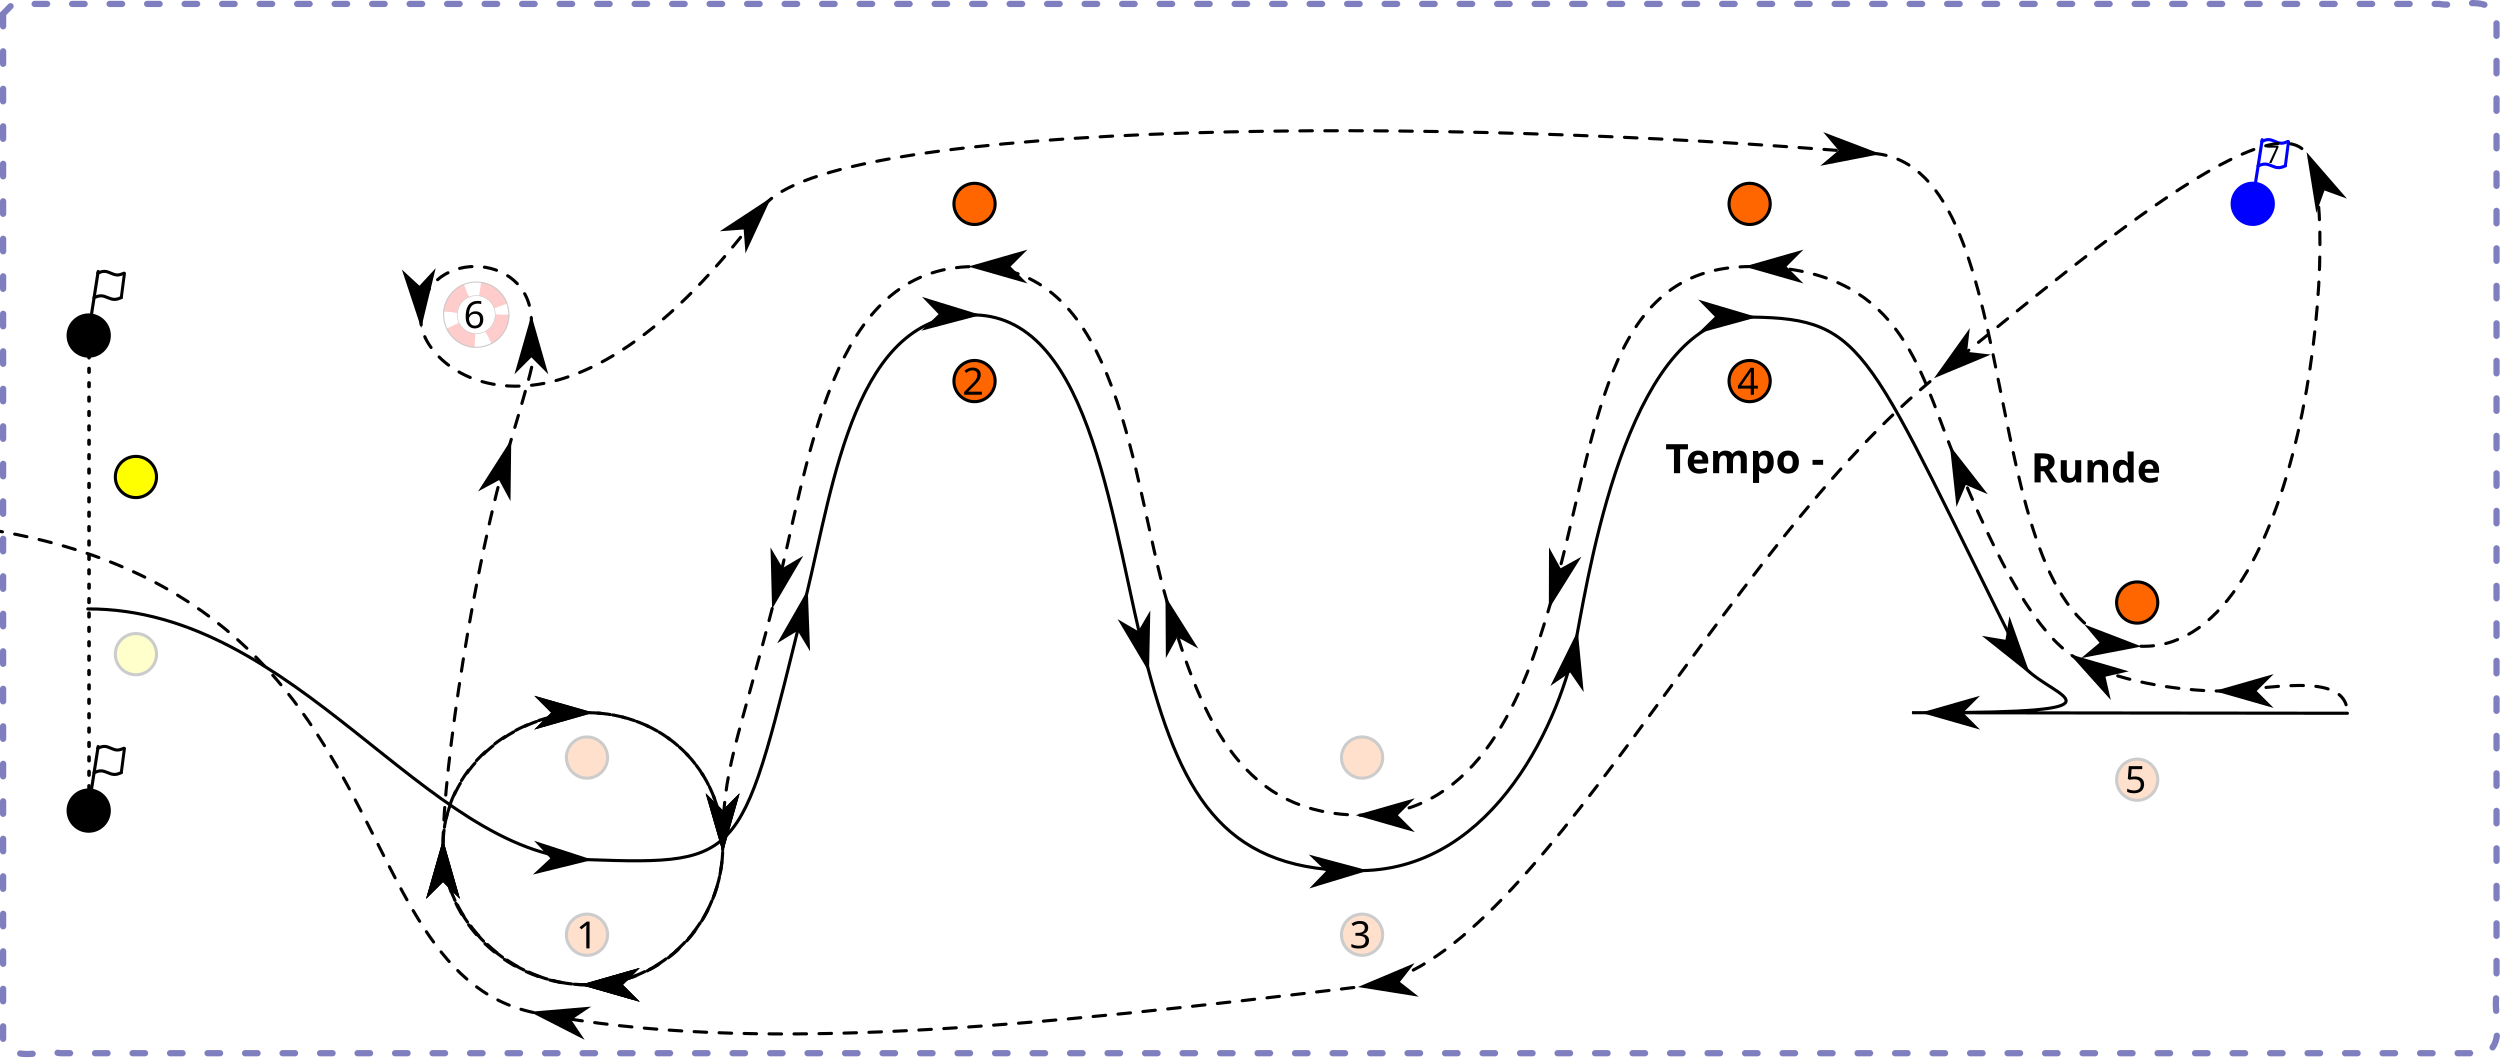
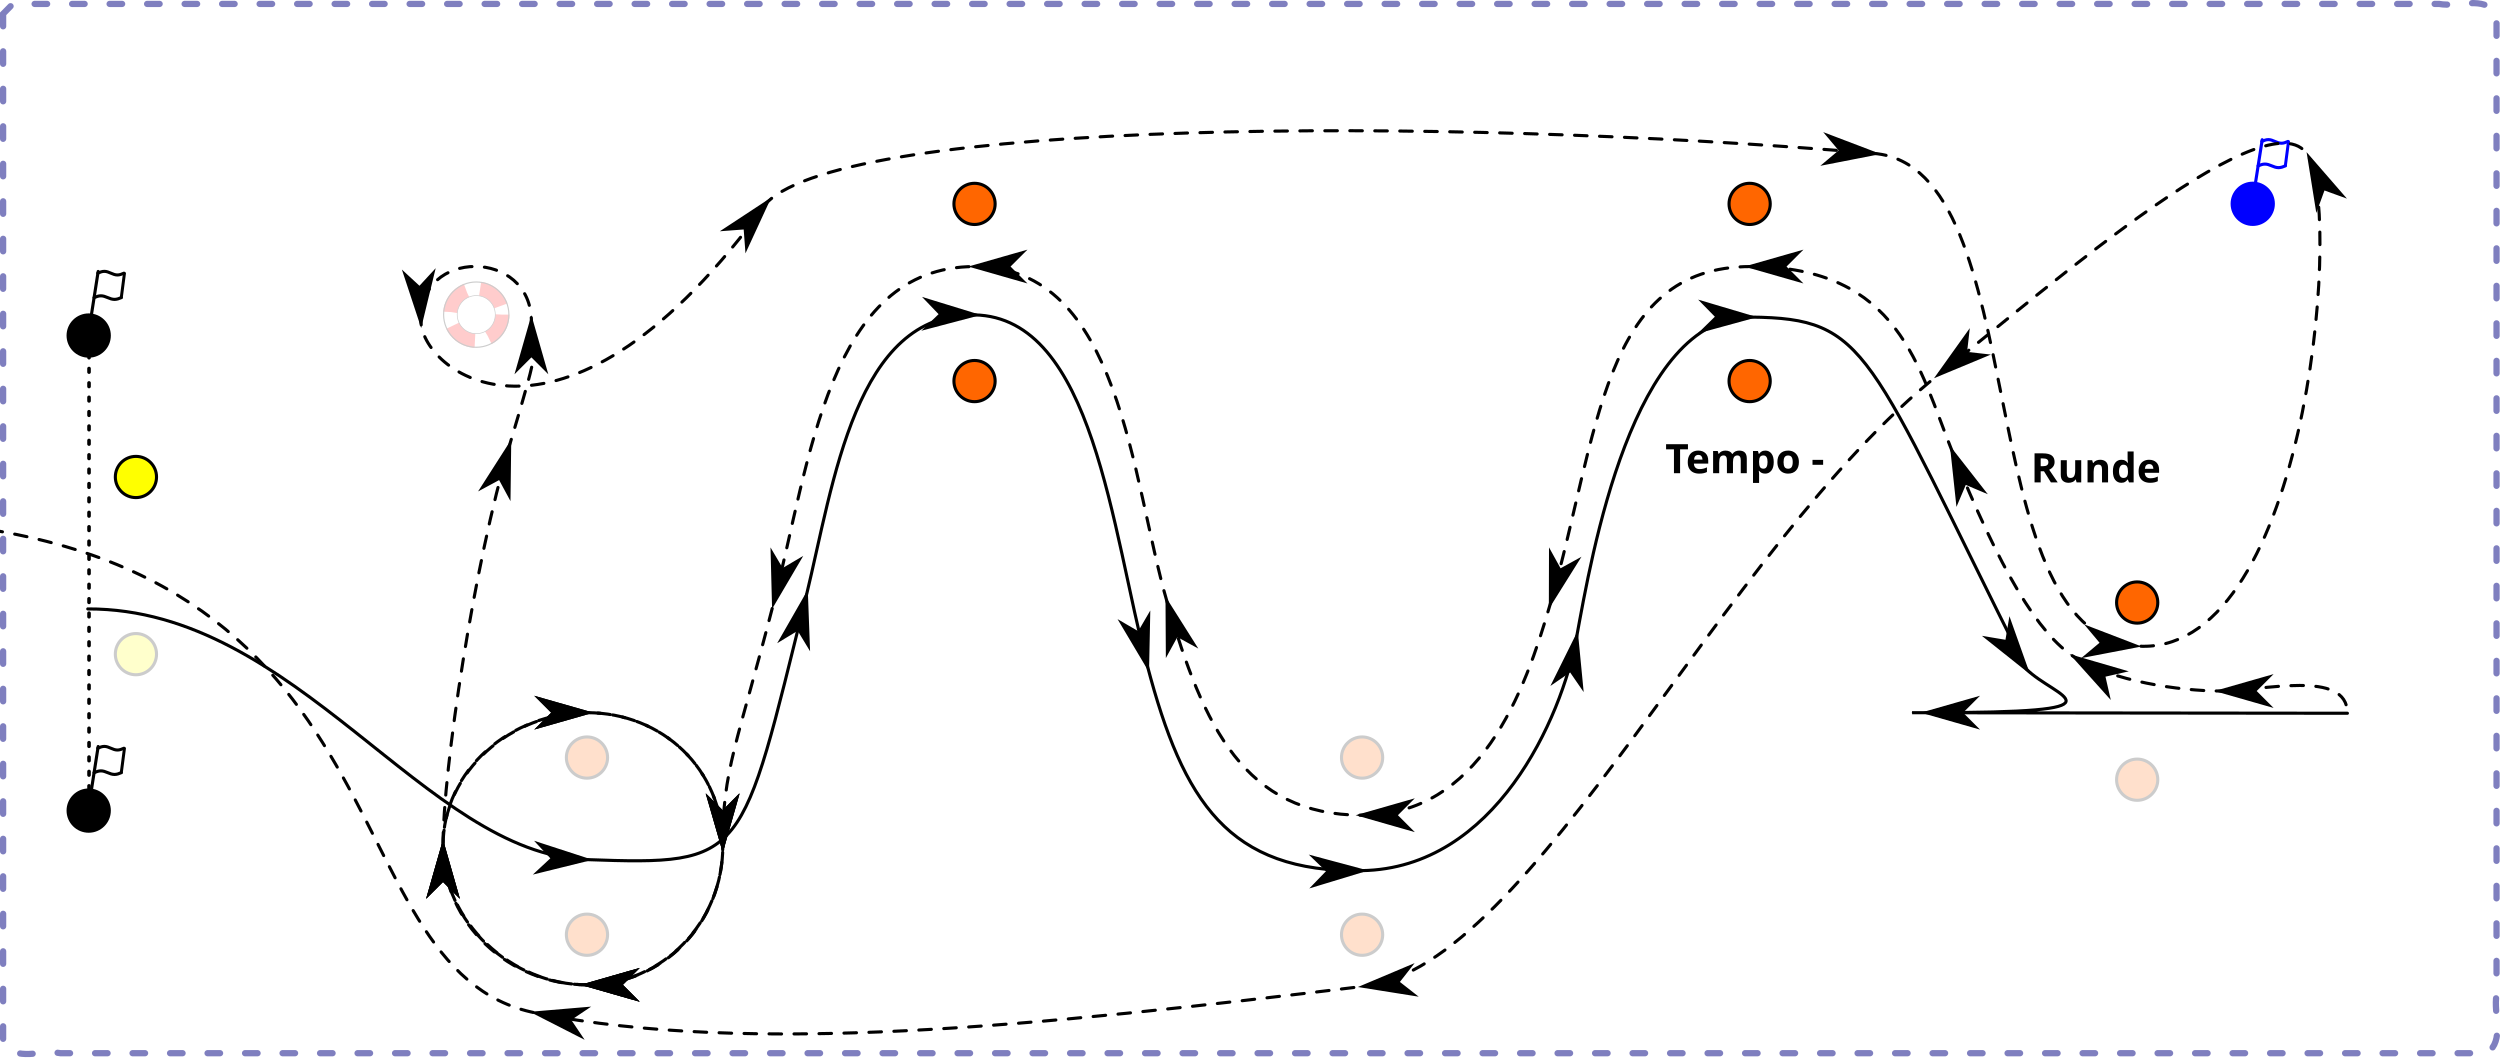
<svg xmlns="http://www.w3.org/2000/svg" version="1.0" id="svg3641" height="360.829" width="853.326" style="enable-background:new" xml:space="preserve">
  <defs id="arrows">
    <marker id="RazorWire" refX="0" refY="0" orient="auto" style="overflow:visible">
      <path id="path5527" style="fill:#34ff00;fill-opacity:1;fill-rule:evenodd;stroke:#34ff00;stroke-width:0.085pt;stroke-opacity:1" d="M 0.019,-0.632 V 0.595 L -6.621,2.568 H 9.113 L 2.979,0.595 V -0.632 L 9.166,-2.472 H -6.594 Z" />
    </marker>
    <marker orient="auto" refY="0" refX="0" id="Scissors" style="overflow:visible">
      <path id="schere" d="M 9.696,-3.847 C 8.661,-5.095 6.794,-5.052 5.4,-4.515 l -8.76,3.283 c -2.548,-1.394 -5.065,-0.995 -5.065,-1.673 0,-0.53 0.487,-0.414 0.414,-1.795 -0.07,-1.326 -1.454,-2.307 -2.763,-2.22 -1.309,-0.008 -2.666,0.995 -2.678,2.379 -0.098,1.393 1.074,2.688 2.461,2.779 1.624,0.242 4.499,-0.742 5.848,1.676 C -6.148,1.766 -7.931,1.771 -9.543,1.679 -10.882,1.602 -12.489,1.985 -13.128,3.301 c -0.617,1.261 -0.012,3.056 1.405,3.442 1.43,0.525 3.393,-0.138 3.733,-1.782 0.262,-1.267 -0.635,-1.862 -0.291,-2.322 0.26,-0.347 1.91,-0.146 4.85,-1.466 L 6.055,4.515 C 7.253,4.85 8.718,4.839 9.78,3.66 L -0.055,-0.057 Z M -9.832,-5.874 c 1.381,0.771 1.268,2.862 -0.167,3.268 -1.298,0.452 -2.956,-0.81 -2.542,-2.216 0.242,-1.154 1.764,-1.579 2.709,-1.052 z m 0.06,8.552 c 1.441,0.532 1.196,2.97 -0.269,3.298 -0.972,0.337 -2.361,-0.148 -2.459,-1.293 -0.189,-1.392 1.446,-2.65 2.728,-2.005 z" style="fill:#34ff00;fill-opacity:1;stroke:#34ff00;stroke-width:1.067;stroke-opacity:1" />
    </marker>
    <marker orient="auto" refY="0" refX="0" id="Legs" style="overflow:visible">
      <g id="g5494" transform="scale(-0.7)" style="fill:#34ff00;fill-opacity:1;stroke:#34ff00;stroke-opacity:1">
        <g id="g5496" transform="matrix(0,-1,-1,0,22.0892,22.73484)" style="fill:#34ff00;fill-opacity:1;stroke:#34ff00;stroke-opacity:1">
          <path id="path5498" d="m 22.636,22.054 c -7.371,5.036 -2.618,7.047 -6.23,14.339" style="fill:#34ff00;fill-opacity:1;fill-rule:evenodd;stroke:#34ff00;stroke-width:1.067pt;stroke-opacity:1" />
          <path id="path5500" d="m 22.825,21.918 c -1.451,8.904 3.772,9.355 4.805,14.747" style="fill:#34ff00;fill-opacity:1;fill-rule:evenodd;stroke:#34ff00;stroke-width:1.067pt;stroke-opacity:1" />
        </g>
        <path id="path5502" d="m -15.029,-7.181 -0.984,4.313 4.227,-1.305 z" style="fill:#34ff00;fill-opacity:1;fill-rule:evenodd;stroke:#34ff00;stroke-width:1.067pt;stroke-opacity:1" />
        <path id="path5504" d="m -16.23,4.861 1.999,3.946 2.418,-3.704 z" style="fill:#34ff00;fill-opacity:1;fill-rule:evenodd;stroke:#34ff00;stroke-width:1.067pt;stroke-opacity:1" />
      </g>
    </marker>
    <linearGradient id="linearGradient5477">
      <stop style="stop-color:#57e307;stop-opacity:1;" offset="0" id="stop5479" />
    </linearGradient>
    <marker style="overflow:visible" id="Arrow1Lend" refX="0" refY="0" orient="auto">
      <path style="fill-rule:evenodd;stroke:#000000;stroke-width:0.853pt;marker-start:none" d="M -10.667,0 -14.933,4.267 0,0 -14.933,-4.267 Z" id="path3104" />
    </marker>
    <marker style="overflow:visible" id="Arrow1Lstart" refX="0" refY="0" orient="auto">
      <path style="fill-rule:evenodd;stroke:#000000;stroke-width:0.853pt;marker-start:none" d="M 10.667,0 14.933,-4.267 0,0 14.933,4.267 Z" id="path3282" />
    </marker>
    <marker style="overflow:visible" id="Arrow1Lstart-7" refX="0" refY="0" orient="auto">
      <path style="fill-rule:evenodd;stroke:#000000;stroke-width:0.853pt;marker-start:none" d="M 10.667,0 14.933,-4.267 0,0 14.933,4.267 Z" id="path3282-4" />
    </marker>
    <marker style="overflow:visible" id="Arrow1Lend-6" refX="0" refY="0" orient="auto">
      <path style="fill-rule:evenodd;stroke:#000000;stroke-width:0.853pt;marker-start:none" d="M -10.667,0 -14.933,4.267 0,0 -14.933,-4.267 Z" id="path3104-0" />
    </marker>
  </defs>
  <g transform="translate(-215.4445,-435.3955)" style="display:inline" id="Parcours">
    <defs id="defs2076" />
    <g id="g1" />
    <g id="layer6" style="display:inline">
      <g transform="translate(18.94796,85.04597)" id="Zeitnahme" style="display:inline">
        <g id="g13156" transform="translate(-177.6378,-94.48819)">
          <path style="fill:#000000;fill-opacity:1;stroke:#000000;stroke-width:1.762" d="m 411.087,559.37 c 0,-3.685 -2.986,-6.678 -6.678,-6.678 -3.683,0 -6.678,2.987 -6.678,6.678 0,3.685 2.987,6.678 6.678,6.678 3.685,0 6.678,-2.987 6.678,-6.678 z" id="Zeit_oben" />
        </g>
        <g id="g13172" transform="translate(-177.6378,67.66194)">
          <path style="fill:#000000;fill-opacity:1;stroke:#000000;stroke-width:1.762" d="m 411.087,559.37 c 0,-3.685 -2.986,-6.678 -6.678,-6.678 -3.683,0 -6.678,2.987 -6.678,6.678 0,3.685 2.987,6.678 6.678,6.678 3.685,0 6.678,-2.987 6.678,-6.678 z" id="Zeit_unten" />
        </g>
        <path style="fill:none;stroke:#000000;stroke-width:1.228;stroke-linecap:round;stroke-linejoin:miter;stroke-miterlimit:4;stroke-dasharray:1.228, 3.684;stroke-dashoffset:0;stroke-opacity:1" d="m 226.886,466.315 c 0,23.379 0,46.759 0,70.138 0,19.991 0,67.885 0,87.271" id="path14169" />
      </g>
      <g transform="translate(113.4362,157.2769)" id="Tor1" opacity="0.2" style="display:inline;fill:#ff6600">
        <path style="fill:#ff6600;stroke:#000000;stroke-width:1.056" d="m 309.393,536.693 c 0,-3.883 -3.149,-7.032 -7.031,-7.032 -3.881,0 -7.031,3.148 -7.031,7.032 0,3.883 3.15,7.031 7.031,7.031 3.882,0 7.031,-3.147 7.031,-7.031 z" id="Tor1_innen" />
        <path style="fill:#ff6600;stroke:#000000;stroke-width:1.056" d="m 309.393,597.166 c 0,-3.883 -3.149,-7.032 -7.031,-7.032 -3.881,0 -7.031,3.148 -7.031,7.032 0,3.883 3.15,7.031 7.031,7.031 3.882,0 7.031,-3.147 7.031,-7.031 z" id="Tor1_aussen" />
      </g>
      <g transform="translate(226.8221,-31.69941)" id="Tor2" style="display:inline;fill:#ff6600">
        <path style="fill:#ff6600;stroke:#000000;stroke-width:1.056" d="m 328.291,536.693 c 0,-3.883 -3.149,-7.032 -7.031,-7.032 -3.881,0 -7.031,3.148 -7.031,7.032 0,3.883 3.15,7.031 7.031,7.031 3.882,0 7.031,-3.147 7.031,-7.031 z" id="Tor2_aussen" />
        <path style="fill:#ff6600;stroke:#000000;stroke-width:1.056" d="m 328.291,597.166 c 0,-3.883 -3.149,-7.032 -7.031,-7.032 -3.881,0 -7.031,3.148 -7.031,7.032 0,3.883 3.15,7.031 7.031,7.031 3.882,0 7.031,-3.147 7.031,-7.031 z" id="Tor2_innen" />
      </g>
      <g transform="translate(340.2078,157.2769)" id="Tor3" opacity="0.2" style="display:inline;fill:#ff6600">
        <path style="fill:#ff6600;stroke:#000000;stroke-width:1.056" d="m 347.189,536.693 c 0,-3.883 -3.149,-7.032 -7.031,-7.032 -3.881,0 -7.031,3.148 -7.031,7.032 0,3.883 3.15,7.031 7.031,7.031 3.882,0 7.031,-3.147 7.031,-7.031 z" id="Tor3_innen" />
        <path style="fill:#ff6600;stroke:#000000;stroke-width:1.056" d="m 347.189,597.166 c 0,-3.883 -3.149,-7.032 -7.031,-7.032 -3.881,0 -7.031,3.148 -7.031,7.032 0,3.883 3.15,7.031 7.031,7.031 3.882,0 7.031,-3.147 7.031,-7.031 z" id="Tor3_aussen" />
      </g>
      <g transform="translate(453.5935,-31.69941)" id="Tor4" style="display:inline;fill:#ff6600">
        <path style="fill:#ff6600;stroke:#000000;stroke-width:1.056" d="m 366.086,536.693 c 0,-3.883 -3.149,-7.032 -7.031,-7.032 -3.881,0 -7.031,3.148 -7.031,7.032 0,3.883 3.15,7.031 7.031,7.031 3.882,0 7.031,-3.147 7.031,-7.031 z" id="Tor4_aussen" />
        <path style="fill:#ff6600;stroke:#000000;stroke-width:1.056" d="m 366.086,597.166 c 0,-3.883 -3.149,-7.032 -7.031,-7.032 -3.881,0 -7.031,3.148 -7.031,7.032 0,3.883 3.15,7.031 7.031,7.031 3.882,0 7.031,-3.147 7.031,-7.031 z" id="Tor4_innen" />
      </g>
      <g transform="translate(566.9793,104.3635)" id="Tor5" style="display:inline;fill:#ff6600">
        <path style="fill:#ff6600;stroke:#000000;stroke-width:1.056" d="m 384.984,536.693 c 0,-3.883 -3.149,-7.032 -7.031,-7.032 -3.881,0 -7.031,3.148 -7.031,7.032 0,3.883 3.15,7.031 7.031,7.031 3.882,0 7.031,-3.147 7.031,-7.031 z" id="Tor5_oben" />
        <path style="fill:#ff6600;stroke:#000000;stroke-width:1.056" d="m 384.984,597.166 c 0,-3.883 -3.149,-7.032 -7.031,-7.032 -3.881,0 -7.031,3.148 -7.031,7.032 0,3.883 3.15,7.031 7.031,7.031 3.882,0 7.031,-3.147 7.031,-7.031 z" id="Tor5_unten" opacity="0.2" />
      </g>
      <g transform="translate(18.94796,138.3793)" id="Schikane" opacity="0.2" style="display:inline">
        <g style="fill:none" id="Ring">
          <ellipse id="path8826" style="fill:none;stroke:#ff0000;stroke-width:4.821;stroke-linecap:butt;stroke-linejoin:round;stroke-miterlimit:4;stroke-dasharray:9.643, 4.821;stroke-dashoffset:0;stroke-opacity:1" cx="359.055" cy="404.409" rx="8.928" ry="8.928" />
          <ellipse style="display:inline;fill:none;stroke:#000000;stroke-width:0.229;stroke-linecap:round;stroke-linejoin:round;stroke-miterlimit:4;stroke-dasharray:none;stroke-dashoffset:0;stroke-opacity:1" id="path3620" cx="359.055" cy="404.409" rx="6.5" ry="6.5" />
          <ellipse style="display:inline;fill:none;stroke:#000000;stroke-width:0.393;stroke-linecap:round;stroke-linejoin:round;stroke-miterlimit:4;stroke-dasharray:none;stroke-dashoffset:0;stroke-opacity:1" id="path2733" cx="359.055" cy="404.409" rx="11.142" ry="11.142" />
        </g>
      </g>
      <g transform="translate(-40.52031,61.51377)" id="StartZiel" style="display:inline">
        <path style="fill:#ffff00;stroke:#000000;stroke-width:1.056" d="m 309.393,536.693 c 0,-3.883 -3.149,-7.032 -7.031,-7.032 -3.881,0 -7.031,3.148 -7.031,7.032 0,3.883 3.15,7.031 7.031,7.031 3.882,0 7.031,-3.147 7.031,-7.031 z" id="StartZiel_oben" />
        <path style="fill:#ffff00;stroke:#000000;stroke-width:1.056" d="m 309.393,597.166 c 0,-3.883 -3.149,-7.032 -7.031,-7.032 -3.881,0 -7.031,3.148 -7.031,7.032 0,3.883 3.15,7.031 7.031,7.031 3.882,0 7.031,-3.147 7.031,-7.031 z" id="StartZiel_unten" opacity="0.2" />
      </g>
    </g>
  </g>
  <g transform="translate(-215.4445,-435.3955)" style="display:inline" id="ParcoursLabel">
    <defs id="defs2832" />
    <g id="g3113" style="display:inline">
-       <text xml:space="preserve" style="font-style:normal;font-weight:normal;font-size:12.8px;line-height:0%;font-family:'Arial Black';display:inline;fill:#000000;fill-opacity:1;stroke:none;stroke-width:1.067" x="373.691" y="547.37" id="Nummer_Schikane">
+       <text xml:space="preserve" style="font-style:normal;font-weight:normal;font-size:12.8px;line-height:0%;font-family:'Arial Black';display:inline;fill:#000000;fill-opacity:1;stroke:none;stroke-width:1.067" x="373.691" y="547.37" id="Nummer_Schikane" opacity="0">
        <tspan id="tspan3032" x="373.691" y="547.37" style="font-size:12.8px;line-height:1.25;stroke-width:1.067">6</tspan>
      </text>
-       <text xml:space="preserve" style="font-style:normal;font-weight:normal;font-size:12.8px;line-height:0%;font-family:'Arial Black';display:inline;fill:#000000;fill-opacity:1;stroke:none;stroke-width:1.067" x="412.13" y="759.102" id="Nummer_Tor1">
+       <text xml:space="preserve" style="font-style:normal;font-weight:normal;font-size:12.8px;line-height:0%;font-family:'Arial Black';display:inline;fill:#000000;fill-opacity:1;stroke:none;stroke-width:1.067" x="412.13" y="759.102" id="Nummer_Tor1" opacity="0">
        <tspan id="tspan3036" x="412.13" y="759.102" style="font-size:12.8px;line-height:1.25;stroke-width:1.067">1</tspan>
      </text>
-       <text xml:space="preserve" style="font-style:normal;font-weight:normal;font-size:12.8px;line-height:0%;font-family:'Arial Black';display:inline;fill:#000000;fill-opacity:1;stroke:none;stroke-width:1.067" x="808.383" y="570.125" id="Nummer_Tor4">
+       <text xml:space="preserve" style="font-style:normal;font-weight:normal;font-size:12.8px;line-height:0%;font-family:'Arial Black';display:inline;fill:#000000;fill-opacity:1;stroke:none;stroke-width:1.067" x="808.383" y="570.125" id="Nummer_Tor4" opacity="0">
        <tspan id="tspan3040" x="808.383" y="570.125" style="font-size:12.8px;line-height:1.25;stroke-width:1.067">4</tspan>
      </text>
-       <text xml:space="preserve" style="font-style:normal;font-weight:normal;font-size:12.8px;line-height:0%;font-family:'Arial Black';display:inline;fill:#000000;fill-opacity:1;stroke:none;stroke-width:1.067" x="940.704" y="706.032" id="Nummer_Tor5">
+       <text xml:space="preserve" style="font-style:normal;font-weight:normal;font-size:12.8px;line-height:0%;font-family:'Arial Black';display:inline;fill:#000000;fill-opacity:1;stroke:none;stroke-width:1.067" x="940.704" y="706.032" id="Nummer_Tor5" opacity="0">
        <tspan id="tspan3044" x="940.704" y="706.032" style="font-size:12.8px;line-height:1.25;stroke-width:1.067">5</tspan>
      </text>
-       <text xml:space="preserve" style="font-style:normal;font-weight:normal;font-size:12.8px;line-height:0%;font-family:'Arial Black';display:inline;fill:#000000;fill-opacity:1;stroke:none;stroke-width:1.067" x="676.131" y="759.024" id="Nummer_Tor3">
+       <text xml:space="preserve" style="font-style:normal;font-weight:normal;font-size:12.8px;line-height:0%;font-family:'Arial Black';display:inline;fill:#000000;fill-opacity:1;stroke:none;stroke-width:1.067" x="676.131" y="759.024" id="Nummer_Tor3" opacity="0">
        <tspan id="tspan3048" x="676.131" y="759.024" style="font-size:12.8px;line-height:1.25;stroke-width:1.067">3</tspan>
      </text>
      <g transform="translate(579.9631,-35.51099)" id="Speedboje_oben" style="display:inline">
        <path id="path3052" d="m 411.087,540.472 c 0,-3.685 -2.986,-6.678 -6.678,-6.678 -3.683,0 -6.678,2.987 -6.678,6.678 0,3.685 2.987,6.678 6.678,6.678 3.685,0 6.678,-2.987 6.678,-6.678 z" style="fill:#0000ff;fill-opacity:1;stroke:#0000ff;stroke-width:1.762" />
        <g style="stroke:#0000ff" id="g3062">
          <path id="path3054" d="m 407.511,519.18 c 0.372,-0.161 0.745,-0.325 1.117,-0.438 0.372,-0.114 0.744,-0.181 1.117,-0.181 0.372,0 0.744,0.063 1.117,0.181 0.372,0.113 0.744,0.273 1.116,0.438 0.369,0.16 0.745,0.321 1.117,0.434 0.369,0.114 0.745,0.181 1.117,0.181 0.368,0 0.745,-0.064 1.117,-0.181 0.368,-0.113 0.744,-0.274 1.117,-0.434" style="fill:none;stroke:#0000ff;stroke-width:1.052;stroke-linecap:round;stroke-linejoin:round" />
          <path id="path3056" d="m 407.643,518.601 -2.7,17.3 v 0.258 0" style="fill:none;stroke:#0000ff;stroke-width:1.067;stroke-linecap:round;stroke-linejoin:round" />
          <path id="path3058" d="m 406.246,527.522 c 0.384,-0.158 0.775,-0.317 1.163,-0.429 0.383,-0.113 0.775,-0.179 1.163,-0.179 0.383,0 0.774,0.062 1.163,0.179 0.387,0.112 0.774,0.271 1.163,0.429 0.387,0.159 0.774,0.317 1.162,0.433 0.388,0.109 0.775,0.175 1.163,0.175 0.388,0 0.775,-0.062 1.163,-0.175 0.387,-0.112 0.775,-0.271 1.163,-0.433" style="fill:none;stroke:#0000ff;stroke-width:1.067;stroke-linecap:round;stroke-linejoin:round" />
          <path id="path3060" d="m 416.604,519.31 -1.039,7.969 v 0.12 0" style="fill:none;stroke:#0000ff;stroke-width:1.024;stroke-linecap:round" />
        </g>
-         <text xml:space="preserve" style="font-style:normal;font-weight:normal;font-size:12.8px;line-height:0%;font-family:'Arial Black';fill:#000000;fill-opacity:1;stroke:none;stroke-width:1.067" x="408.873" y="526.543" id="Nummer_Speedboje_oben">
+         <text xml:space="preserve" style="font-style:normal;font-weight:normal;font-size:12.8px;line-height:0%;font-family:'Arial Black';fill:#000000;fill-opacity:1;stroke:none;stroke-width:1.067" x="408.873" y="526.543" id="Nummer_Speedboje_oben" opacity="0">
          <tspan id="tspan3064" x="408.873" y="526.543" style="font-size:8.242px;line-height:1.25;stroke-width:1.067">7</tspan>
        </text>
      </g>
-       <text xml:space="preserve" style="font-style:normal;font-weight:normal;font-size:12.8px;line-height:0%;font-family:'Arial Black';display:inline;fill:#000000;fill-opacity:1;stroke:none;stroke-width:1.067" x="543.926" y="570.125" id="Nummer_Tor2">
+       <text xml:space="preserve" style="font-style:normal;font-weight:normal;font-size:12.8px;line-height:0%;font-family:'Arial Black';display:inline;fill:#000000;fill-opacity:1;stroke:none;stroke-width:1.067" x="543.926" y="570.125" id="Nummer_Tor2" opacity="0">
        <tspan id="tspan3088" x="543.926" y="570.125" style="font-size:12.8px;line-height:1.25;stroke-width:1.067">2</tspan>
      </text>
      <g id="Zeit_oben_Flagge">
        <path id="path3092" d="m 248.821,528.636 c 0.372,-0.161 0.745,-0.325 1.117,-0.438 0.372,-0.114 0.744,-0.181 1.117,-0.181 0.372,0 0.744,0.063 1.117,0.181 0.372,0.113 0.744,0.273 1.116,0.438 0.369,0.16 0.745,0.321 1.117,0.434 0.369,0.114 0.745,0.181 1.117,0.181 0.368,0 0.745,-0.064 1.117,-0.181 0.368,-0.113 0.744,-0.274 1.117,-0.434" style="display:inline;fill:none;stroke:#000000;stroke-width:1.052;stroke-linecap:round;stroke-linejoin:round" />
        <path id="path3094" d="m 248.953,528.057 -2.7,17.3 v 0.258 0" style="display:inline;fill:none;stroke:#000000;stroke-width:1.067;stroke-linecap:round;stroke-linejoin:round" />
        <path id="path3096" d="m 247.556,536.977 c 0.384,-0.158 0.775,-0.317 1.163,-0.429 0.383,-0.113 0.775,-0.179 1.163,-0.179 0.383,0 0.774,0.062 1.163,0.179 0.387,0.112 0.774,0.271 1.163,0.429 0.387,0.159 0.774,0.317 1.162,0.433 0.388,0.109 0.775,0.175 1.163,0.175 0.388,0 0.775,-0.062 1.163,-0.175 0.387,-0.112 0.775,-0.271 1.163,-0.433" style="display:inline;fill:none;stroke:#000000;stroke-width:1.067;stroke-linecap:round;stroke-linejoin:round" />
        <path id="path3098" d="m 257.914,528.766 -1.039,7.969 v 0.12 0" style="display:inline;fill:none;stroke:#000000;stroke-width:1.024;stroke-linecap:round" />
      </g>
      <g id="Zeit_unten_Flagge">
        <path id="path3102" d="m 248.821,690.786 c 0.372,-0.161 0.745,-0.325 1.117,-0.438 0.372,-0.114 0.744,-0.181 1.117,-0.181 0.372,0 0.744,0.063 1.117,0.181 0.372,0.113 0.744,0.273 1.116,0.438 0.369,0.16 0.745,0.321 1.117,0.434 0.369,0.114 0.745,0.181 1.117,0.181 0.368,0 0.745,-0.064 1.117,-0.181 0.368,-0.113 0.744,-0.274 1.117,-0.434" style="display:inline;fill:none;stroke:#000000;stroke-width:1.052;stroke-linecap:round;stroke-linejoin:round" />
        <path id="path3105" d="m 248.953,690.207 -2.7,17.3 v 0.258 0" style="display:inline;fill:none;stroke:#000000;stroke-width:1.067;stroke-linecap:round;stroke-linejoin:round" />
        <path id="path3107" d="m 247.556,699.127 c 0.384,-0.158 0.775,-0.317 1.163,-0.429 0.383,-0.113 0.775,-0.179 1.163,-0.179 0.383,0 0.774,0.062 1.163,0.179 0.387,0.112 0.774,0.271 1.163,0.429 0.387,0.159 0.774,0.317 1.162,0.433 0.388,0.109 0.775,0.175 1.163,0.175 0.388,0 0.775,-0.062 1.163,-0.175 0.387,-0.112 0.775,-0.271 1.163,-0.433" style="display:inline;fill:none;stroke:#000000;stroke-width:1.067;stroke-linecap:round;stroke-linejoin:round" />
        <path id="path3109" d="m 257.914,690.916 -1.039,7.969 v 0.12 0" style="display:inline;fill:none;stroke:#000000;stroke-width:1.024;stroke-linecap:round" />
      </g>
    </g>
  </g>
  <g transform="translate(-215.4445,-435.3955)" style="display:inline" id="Klasse7_rc5">
    <path id="path3415" d="m 169.627,612.629 c 191.122,3.112 154.526,153.963 228.822,168.552 74.295,14.589 170.648,4.426 282.681,-9.151 57.817,-7.006 121.464,-149.389 196.184,-208.91 38.154,-30.393 115.197,-97.734 126.372,-73.792 11.176,23.942 -1.99,171.639 -59.421,166.542 -57.431,-5.097 -33.971,-163.372 -89.062,-168.092 -151.061,-12.944 -349.409,-11.197 -377.937,16.681 -68.294,94.744 -117.416,58.974 -118.153,40.691 -1.011,-25.058 37.712,-25.079 37.712,0 0,15.274 4.503,2.236 -7.509,42.396 -12.012,40.159 -22.661,110.333 -22.663,136.631 -0.002,25.87 23.429,47.369 49.146,47.369 25.717,0 46.349,-21 46.349,-47.333 0,-26.333 -20.632,-45.56 -46.349,-45.56 -25.717,0 -49.143,19.227 -49.143,45.525 0,26.298 23.427,47.369 49.143,47.369 25.717,0 46.511,-21.463 46.349,-47.369 -0.162,-25.905 4.927,-34.694 17.386,-83.061 12.459,-48.205 18.661,-114.738 68.614,-114.738 49.951,0 53.378,72.457 65.733,114.738 12.355,42.281 26.346,72.534 66.486,72.534 40.14,0 55.394,-41.478 64.356,-72.534 16.463,-57.048 17.376,-114.738 68.292,-114.738 50.916,0 57.354,34.881 68.821,63.194 16.312,40.274 29.187,62.268 41.921,70.278 12.734,8.01 35.576,11.412 49.734,11.412 13.99,0 43.19,-7.596 43.19,7.587" style="display:inline;fill:none;stroke:#000000;stroke-width:1.066;stroke-linecap:round;stroke-linejoin:round;stroke-miterlimit:4;stroke-dasharray:4.263, 4.263;stroke-dashoffset:0;stroke-opacity:1;marker-start:none;marker-mid:url(#Arrow1Lstart);marker-end:none" />
    <path id="path3417" d="m 1016.681,678.851 c 0,0 -181.32,-0.198 -143.404,-0.198 71.653,0 43.372,-5.128 33.803,-14.92 -54.824,-109.218 -53.653,-119.673 -94.066,-120.105 -40.413,-0.433 -54.324,81.519 -59.43,109.238 -5.106,27.719 -27.807,78.951 -73.317,79.705 -45.51,0.754 -60.986,-23.578 -73.189,-69.9 -12.203,-46.322 -18.343,-118.973 -59.026,-119.797 -40.683,-0.824 -47.992,57.187 -57.414,95.945 -22.459,90.358 -20.057,91.969 -75.111,89.98 -55.054,-1.989 -98.673,-85.73 -170.121,-85.558" style="display:inline;fill:none;stroke:#000000;stroke-width:1.067;stroke-linecap:round;stroke-linejoin:round;stroke-miterlimit:4;stroke-dashoffset:0;stroke-opacity:1;marker-start:none;marker-mid:url(#Arrow1Lstart);marker-end:none" />
    <path id="path3419" d="m 462.148,724.213 c 0,-26.333 -20.632,-45.56 -46.349,-45.56 -25.717,0 -49.143,19.827 -49.143,45.56 0,26.47 22.661,47.333 49.143,47.333 26.47,0 46.349,-21.463 46.349,-47.333 z" style="display:inline;fill:none;stroke:#000000;stroke-width:1.067;stroke-linecap:round;stroke-linejoin:round;stroke-miterlimit:4;stroke-dasharray:4.267, 4.267;stroke-dashoffset:3.8;stroke-opacity:1;marker-start:none;marker-mid:url(#Arrow1Lstart);marker-end:none" />
    <text id="text3421" y="876.114" x="243.389" style="font-style:normal;font-weight:normal;font-size:12.8px;line-height:0%;font-family:Verdana;display:inline;fill:#e6e6e6;fill-opacity:1;stroke:none;stroke-width:1.067" xml:space="preserve">
      <tspan id="tspan3423" y="876.114" x="243.389" style="font-size:19.2px;line-height:1.25;stroke-width:1.067">Ablegen - Startlinie - in den Parcours, d.h. außen um die Tore 1 - 2 - 3 - 4 -</tspan>
      <tspan id="tspan3425" y="900.114" x="243.389" style="font-size:19.2px;line-height:1.25;stroke-width:1.067">rückwärts durch das Tor 5 - vorwärts wieder in den Parcours, d.h. durch die Tore</tspan>
      <tspan id="tspan3427" y="924.114" x="243.389" style="font-size:19.2px;line-height:1.25;stroke-width:1.067">4 - 3 - 2 - schnelle Umkreisung des Tores 1 (das Tor 1 bleibt an der Steuerbordseite!) -</tspan>
      <tspan id="tspan3429" y="948.114" x="243.389" style="font-size:19.2px;line-height:1.25;stroke-width:1.067">Schikane an der Tonne 6 - Temporunde: <tspan id="tspan3431" style="font-weight:bold;font-size:19.2px;fill:#e6e6e6;stroke-width:1.067">außen</tspan> an den Toren 2 und 4, um die</tspan>
      <tspan id="tspan3433" y="972.114" x="243.389" style="font-size:19.2px;line-height:1.25;stroke-width:1.067">Tonne 7, <tspan id="tspan3435" style="font-weight:bold;font-size:19.2px;fill:#e6e6e6;stroke-width:1.067">innen</tspan> an den Toren 4 und 2 vorbei - Ziellinie - anlegen.</tspan>
    </text>
    <g transform="translate(18.94796,138.3793)" id="g3437">
      <text xml:space="preserve" style="font-style:normal;font-weight:bold;font-size:12.8px;line-height:0%;font-family:Verdana;fill:#000000;fill-opacity:1;stroke:none;stroke-width:1.067" x="764.899" y="458.537" id="text3439">
        <tspan id="tspan3441" x="764.899" y="458.537" style="font-size:13.867px;line-height:1.25;stroke-width:1.067">Tempo -</tspan>
      </text>
      <text xml:space="preserve" style="font-style:normal;font-weight:bold;font-size:12.8px;line-height:0%;font-family:Verdana;fill:#000000;fill-opacity:1;stroke:none;stroke-width:1.067" x="889.699" y="461.668" id="text3443">
        <tspan id="tspan3445" x="889.699" y="461.668" style="font-size:13.867px;line-height:1.25;stroke-width:1.067">Runde</tspan>
      </text>
    </g>
    <text id="text3447" y="328.002" x="595.582" style="font-style:normal;font-weight:normal;font-size:12.8px;line-height:0%;font-family:Verdana;text-align:center;text-anchor:middle;display:inline;fill:#000000;fill-opacity:1;stroke:none;stroke-width:1.067" xml:space="preserve">
      <tspan style="font-weight:bold;font-size:38.4px;line-height:1.25;text-align:center;text-anchor:middle;stroke-width:1.067" y="328.002" x="595.582" id="tspan3449">DMYV-Jugend</tspan>
      <tspan id="tspan3451" style="font-weight:bold;font-size:38.4px;line-height:1.25;text-align:center;text-anchor:middle;stroke-width:1.067" y="376.002" x="595.582">Motorboot-Slalom</tspan>
      <tspan id="tspan3455" style="font-weight:bold;font-size:38.4px;line-height:1.25;text-align:center;text-anchor:middle;stroke-width:1.067" y="424.002" x="595.582">Klasse 7 rc5</tspan>
    </text>
  </g>
  <g id="Export_Area" style="display:inline;opacity:1" transform="translate(-180.8124,-194.4877)">
    <path style="display:inline;opacity:0.5;fill:none;fill-opacity:1;fill-rule:nonzero;stroke:#000080;stroke-width:2.133;stroke-linecap:round;stroke-linejoin:miter;stroke-miterlimit:4;stroke-dasharray:4.267, 8.533;stroke-dashoffset:0;stroke-opacity:1" d="m 181.879,199.201 c 0,117.134 0,234.268 0,351.402 4.38,6.419 13.104,2.145 19.592,3.374 276.059,0 552.117,0 828.176,0 6.295,-4.466 2.103,-13.361 3.309,-19.977 0,-111.6 0,-223.2 0,-334.8 -4.38,-6.419 -13.104,-2.145 -19.592,-3.374 -276.059,0 -552.117,0 -828.176,0 -1.103,1.125 -2.206,2.25 -3.309,3.374 z" id="rect4816" />
    <g id="g2" />
    <g id="g3" />
  </g>
</svg>
